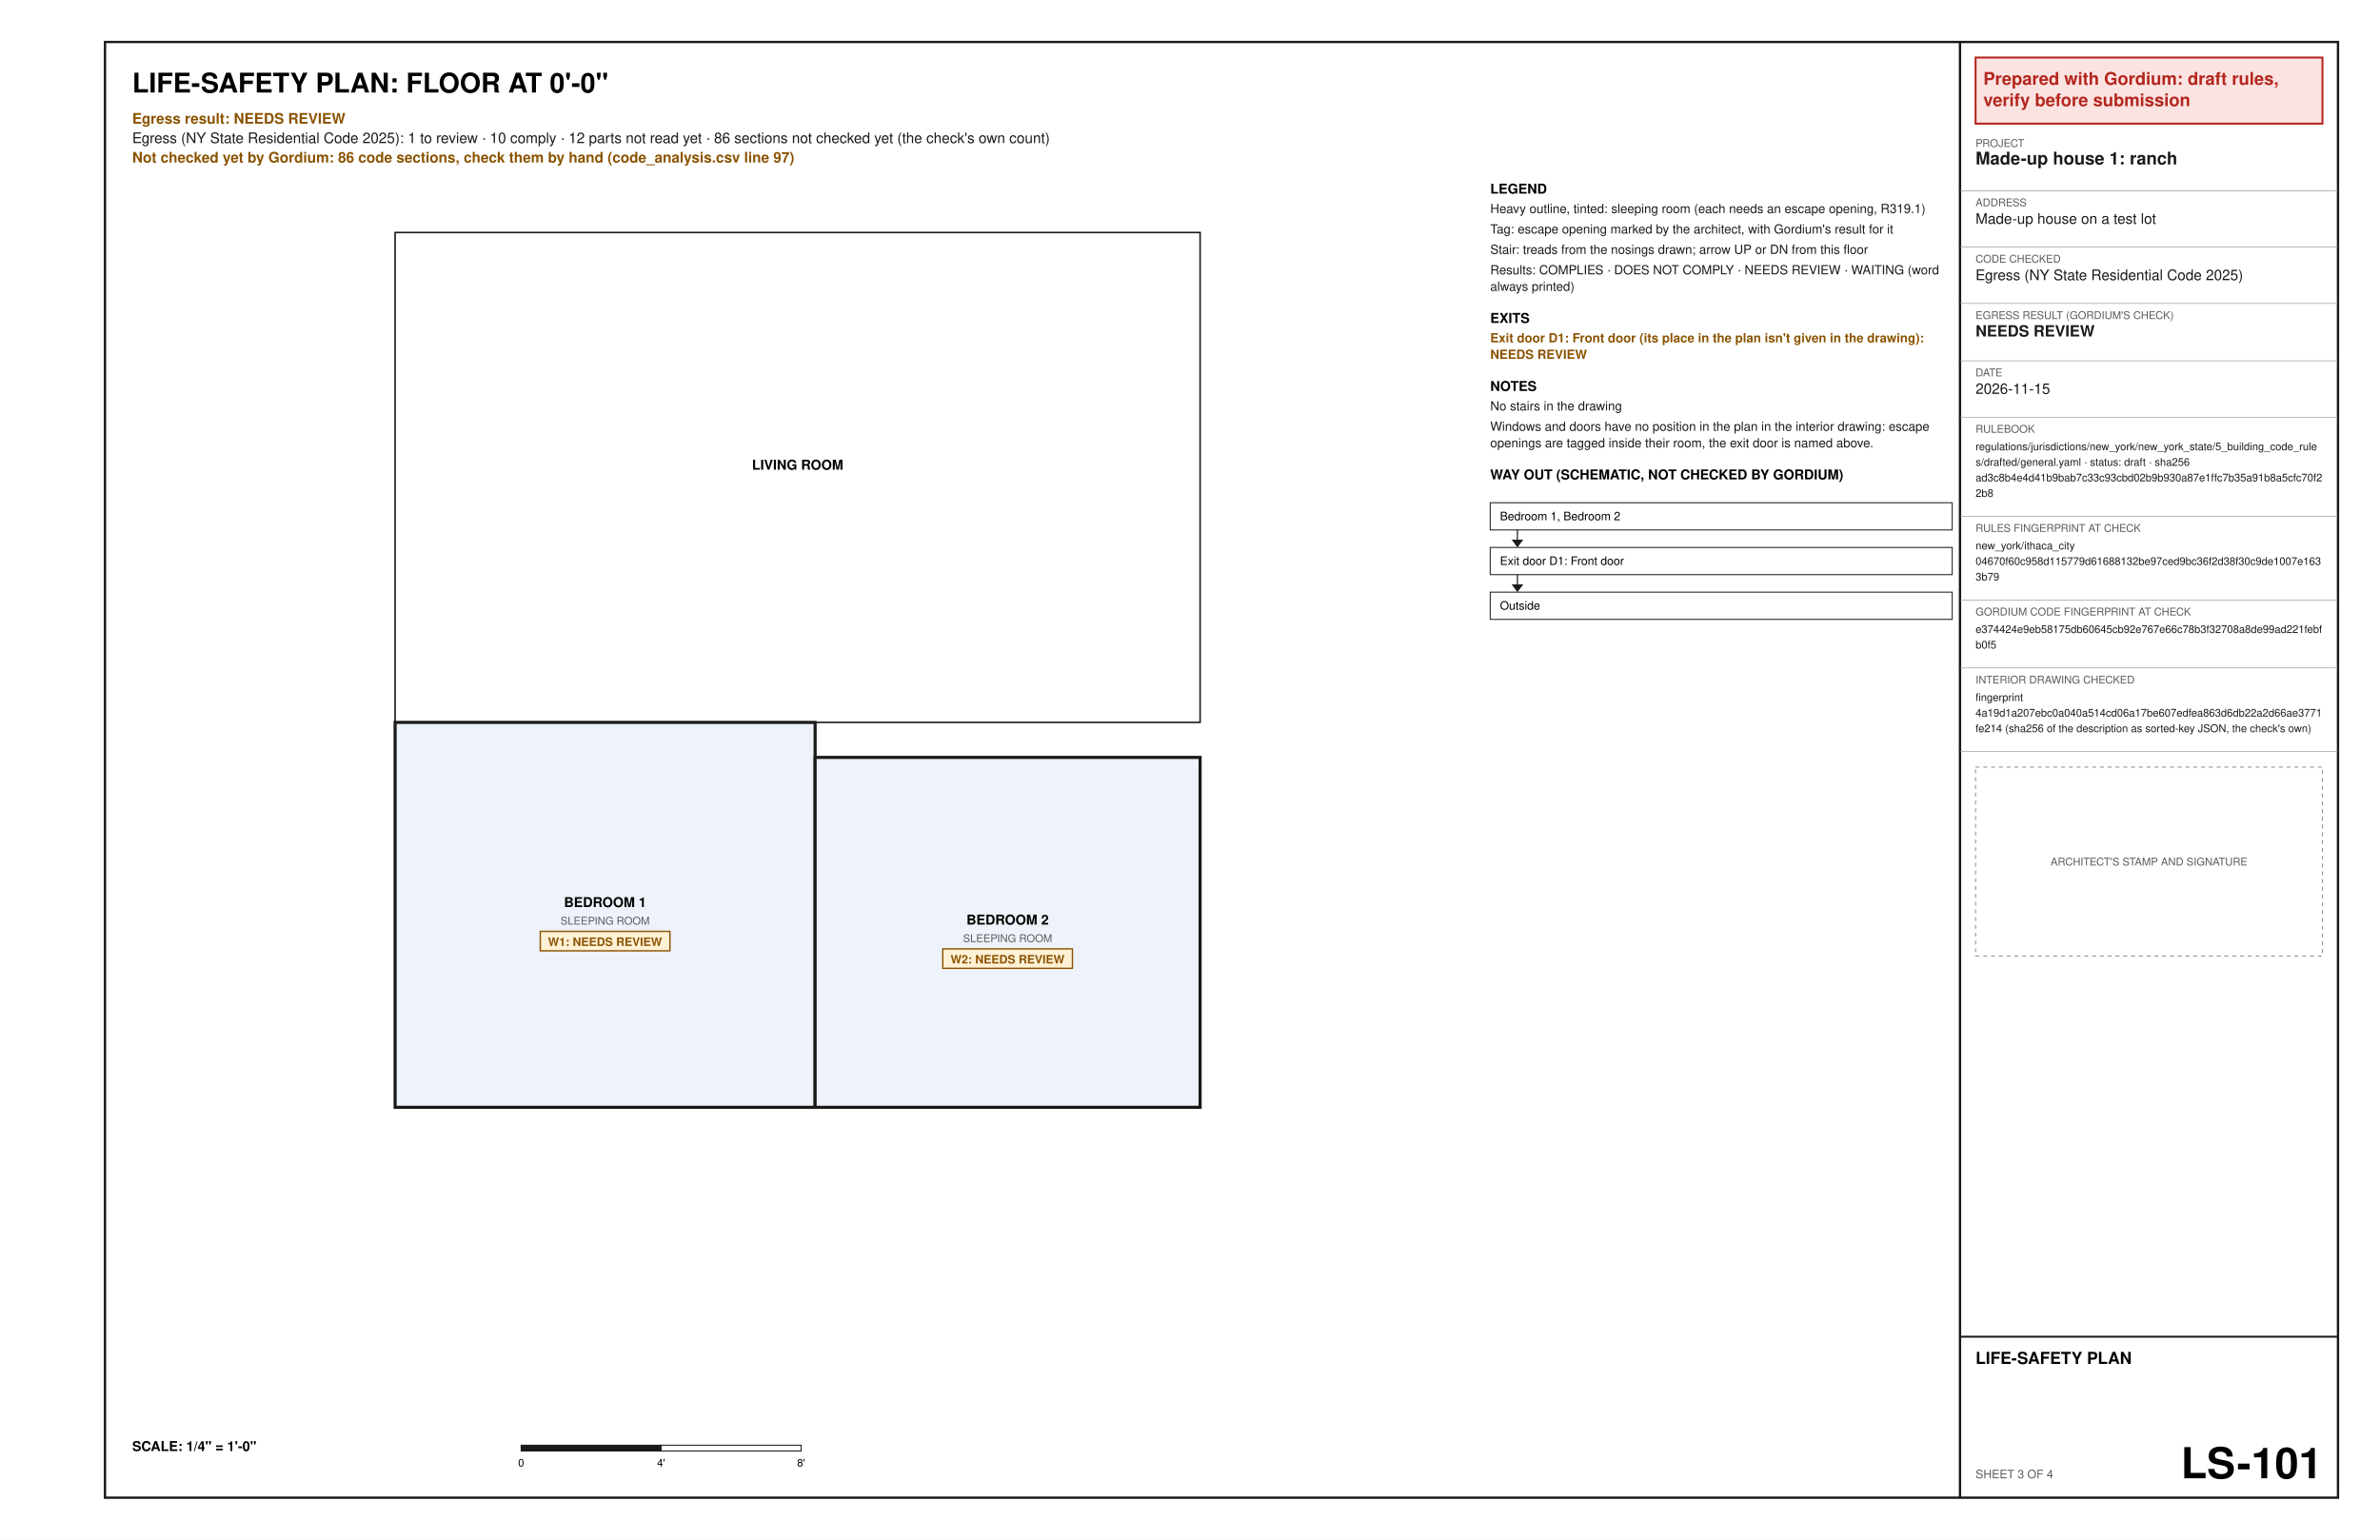
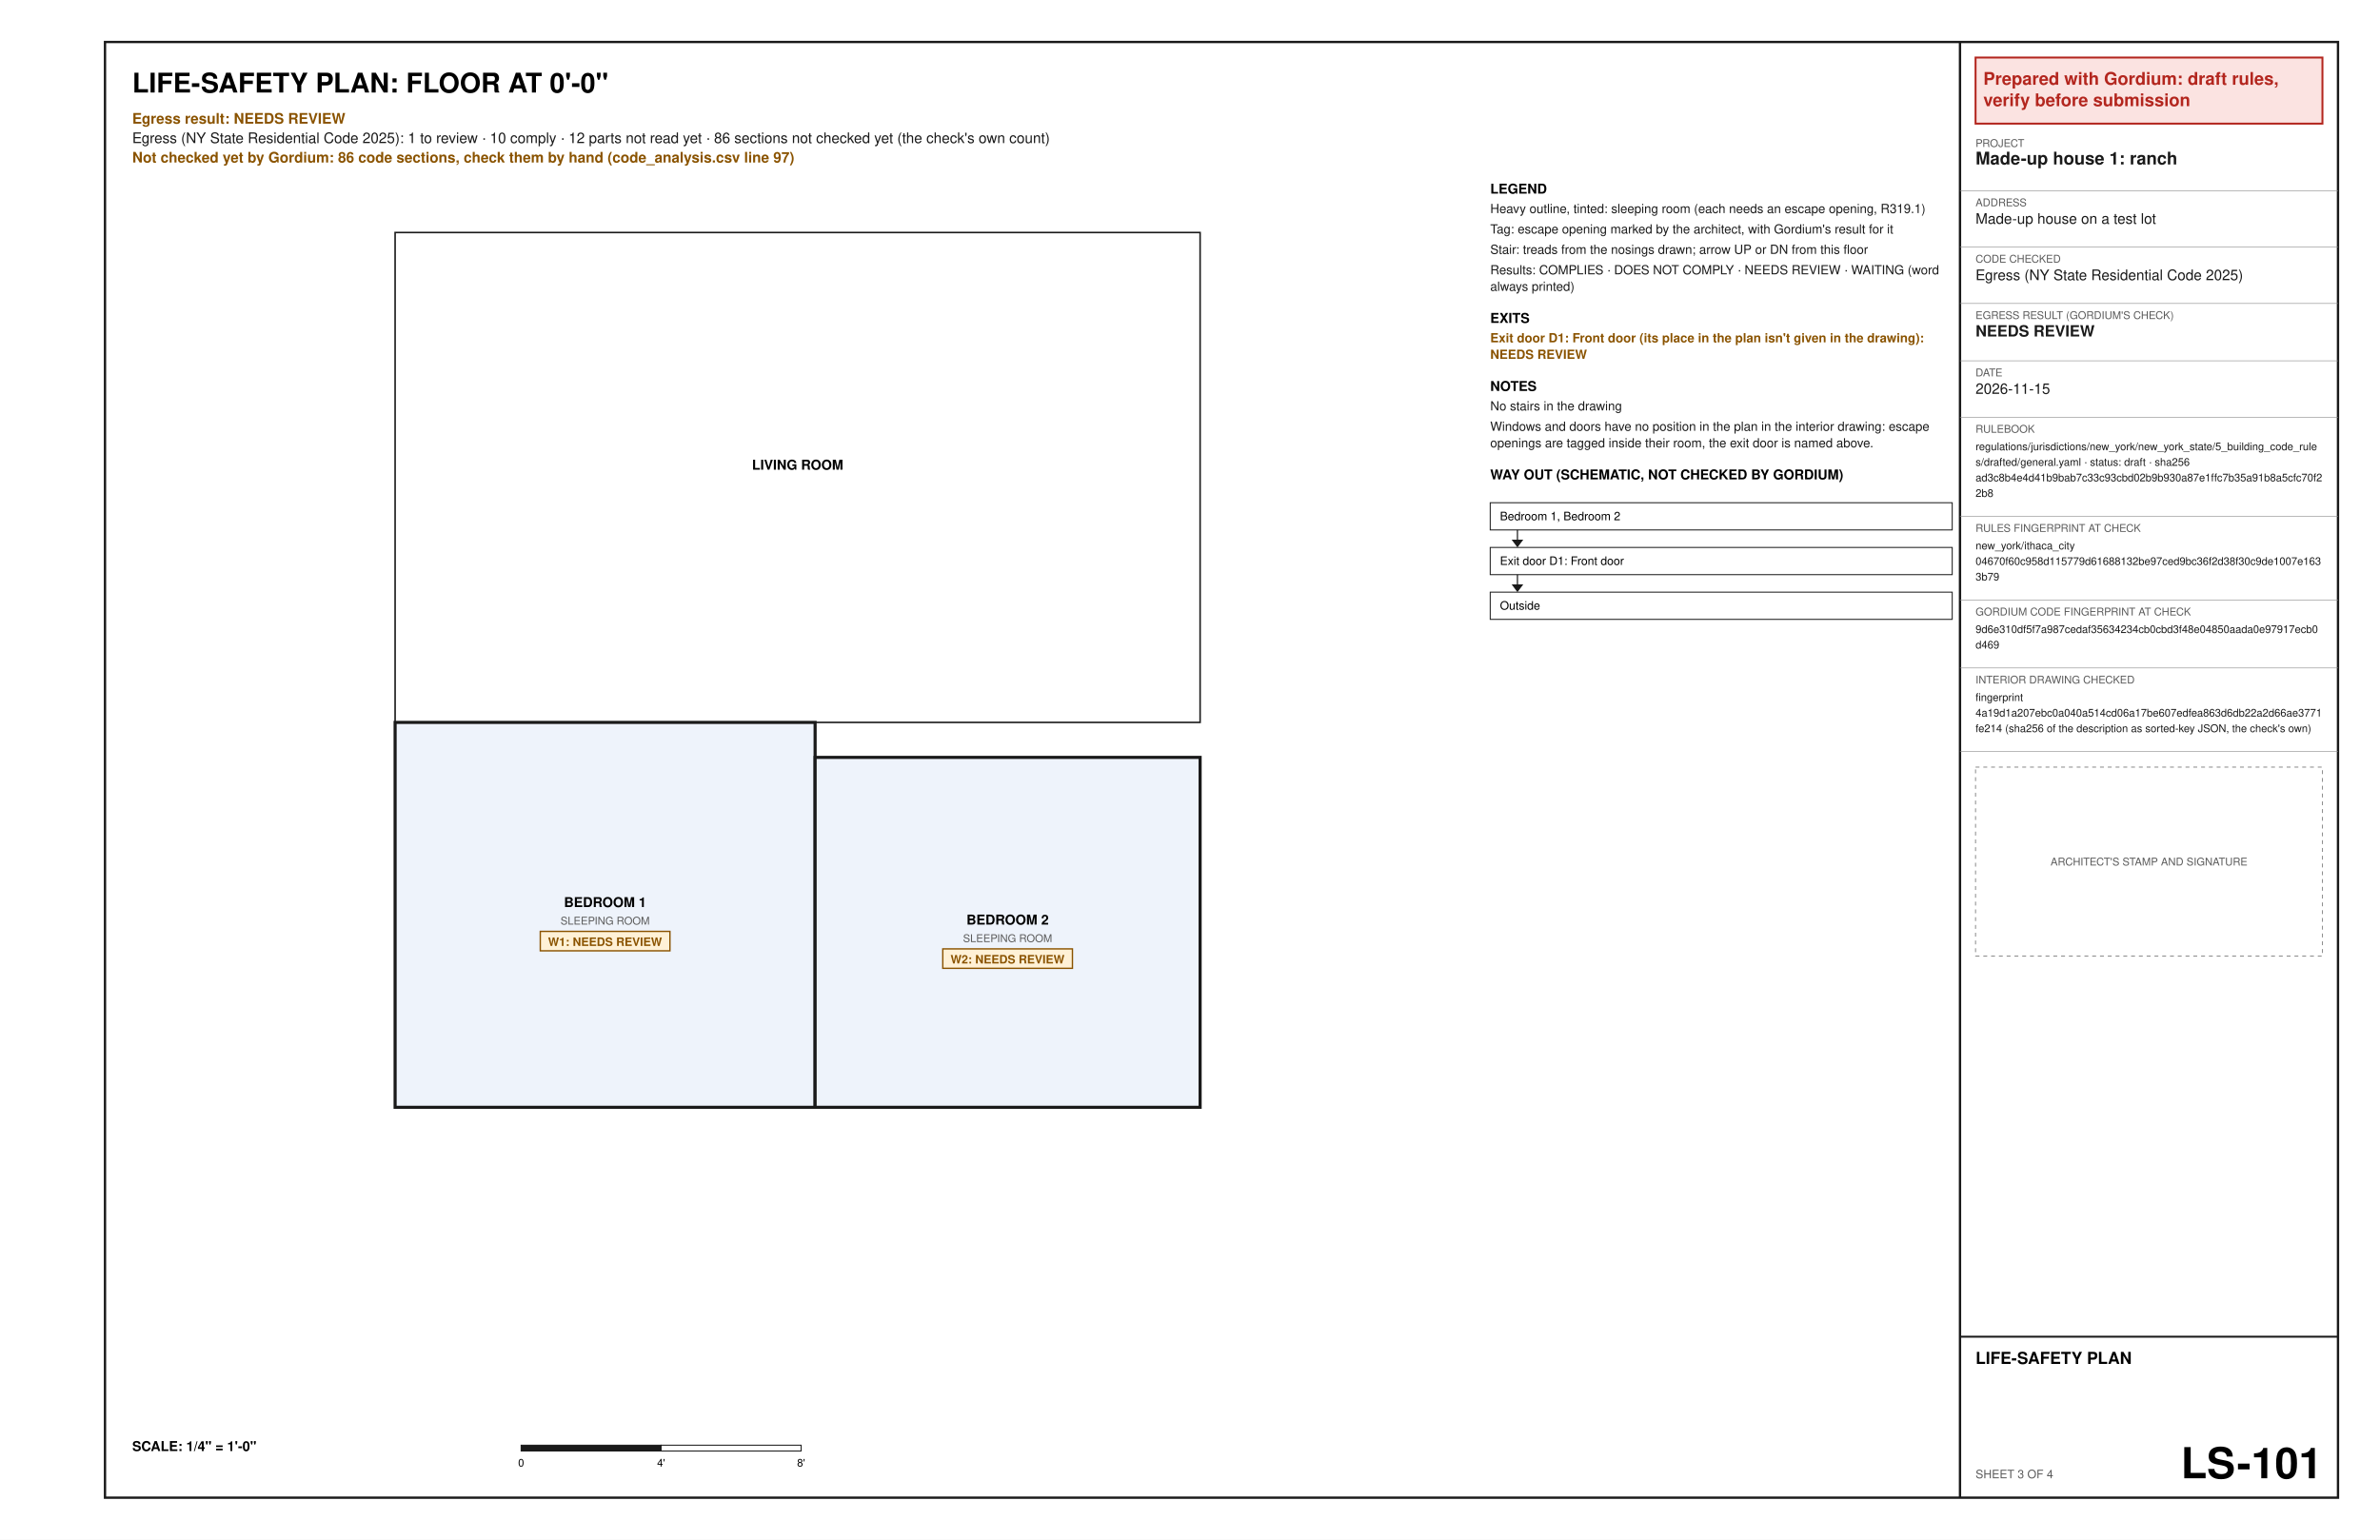
<svg xmlns="http://www.w3.org/2000/svg" width="17in" height="11in" viewBox="0 0 1224 792" font-family="Helvetica, Arial, sans-serif">
  <rect x="0" y="0" width="1224" height="792" fill="#ffffff" />
  <text x="68" y="47.6" font-size="14" font-weight="bold" text-anchor="start" fill="#000000" xml:space="preserve">LIFE-SAFETY PLAN: FLOOR AT 0'-0"</text>
  <text x="68" y="63.6" font-size="7.5" font-weight="bold" text-anchor="start" fill="#8a5300" xml:space="preserve">Egress result: NEEDS REVIEW</text>
  <text x="68" y="73.6" font-size="7.5" text-anchor="start" fill="#1a1a1a" xml:space="preserve">Egress (NY State Residential Code 2025): 1 to review · 10 comply · 12 parts not read yet · 86 sections not checked yet (the check's own count)</text>
  <text x="68" y="83.6" font-size="7.5" font-weight="bold" text-anchor="start" fill="#8a5300" xml:space="preserve">Not checked yet by Gordium: 86 code sections, check them by hand (code_analysis.csv line 97)</text>
  <polygon points="203.2,569.6 419.2,569.6 419.2,371.6 203.2,371.6" fill="#eef3fb" stroke="#1a1a1a" stroke-width="1.6" />
  <text x="311.2" y="466.6" font-size="7" font-weight="bold" text-anchor="middle" fill="#000000" xml:space="preserve">BEDROOM 1</text>
  <text x="311.2" y="475.6" font-size="5.5" text-anchor="middle" fill="#5a5a5a" xml:space="preserve">SLEEPING ROOM</text>
  <polygon points="277.86,479.1 344.54,479.1 344.54,489.1 277.86,489.1" fill="#fff1d6" stroke="#8a5300" stroke-width="0.7" />
  <text x="281.86" y="486.6" font-size="6" font-weight="bold" text-anchor="start" fill="#8a5300" xml:space="preserve">W1: NEEDS REVIEW</text>
  <polygon points="419.2,569.6 617.2,569.6 617.2,389.6 419.2,389.6" fill="#eef3fb" stroke="#1a1a1a" stroke-width="1.6" />
  <text x="518.2" y="475.6" font-size="7" font-weight="bold" text-anchor="middle" fill="#000000" xml:space="preserve">BEDROOM 2</text>
  <text x="518.2" y="484.6" font-size="5.5" text-anchor="middle" fill="#5a5a5a" xml:space="preserve">SLEEPING ROOM</text>
  <polygon points="484.86,488.1 551.54,488.1 551.54,498.1 484.86,498.1" fill="#fff1d6" stroke="#8a5300" stroke-width="0.7" />
  <text x="488.86" y="495.6" font-size="6" font-weight="bold" text-anchor="start" fill="#8a5300" xml:space="preserve">W2: NEEDS REVIEW</text>
  <polygon points="203.2,371.6 617.2,371.6 617.2,119.6 203.2,119.6" fill="none" stroke="#1a1a1a" stroke-width="0.8" />
  <text x="410.2" y="241.6" font-size="7" font-weight="bold" text-anchor="middle" fill="#000000" xml:space="preserve">LIVING ROOM</text>
  <text x="68" y="746.4" font-size="7" font-weight="bold" text-anchor="start" fill="#000000" xml:space="preserve">SCALE: 1/4" = 1'-0"</text>
  <polygon points="268,743.4 340,743.4 340,746.4 268,746.4" fill="#1a1a1a" stroke="#1a1a1a" stroke-width="0.5" />
  <polygon points="340,743.4 412,743.4 412,746.4 340,746.4" fill="#ffffff" stroke="#1a1a1a" stroke-width="0.5" />
  <text x="268" y="754.4" font-size="5.5" text-anchor="middle" fill="#000000" xml:space="preserve">0</text>
  <text x="340" y="754.4" font-size="5.5" text-anchor="middle" fill="#000000" xml:space="preserve">4'</text>
  <text x="412" y="754.4" font-size="5.5" text-anchor="middle" fill="#000000" xml:space="preserve">8'</text>
  <text x="766.4" y="99.6" font-size="7" font-weight="bold" text-anchor="start" fill="#000000" xml:space="preserve">LEGEND</text>
  <text x="766.4" y="109.6" font-size="6.5" text-anchor="start" fill="#1a1a1a" xml:space="preserve">Heavy outline, tinted: sleeping room (each needs an escape opening, R319.1)</text>
  <text x="766.4" y="120.1" font-size="6.5" text-anchor="start" fill="#1a1a1a" xml:space="preserve">Tag: escape opening marked by the architect, with Gordium's result for it</text>
  <text x="766.4" y="130.6" font-size="6.5" text-anchor="start" fill="#1a1a1a" xml:space="preserve">Stair: treads from the nosings drawn; arrow UP or DN from this floor</text>
  <text x="766.4" y="141.1" font-size="6.5" text-anchor="start" fill="#1a1a1a" xml:space="preserve">Results: COMPLIES · DOES NOT COMPLY · NEEDS REVIEW · WAITING (word</text>
  <text x="766.4" y="149.6" font-size="6.5" text-anchor="start" fill="#1a1a1a" xml:space="preserve">always printed)</text>
  <text x="766.4" y="166.1" font-size="7" font-weight="bold" text-anchor="start" fill="#000000" xml:space="preserve">EXITS</text>
  <text x="766.4" y="176.1" font-size="6.5" font-weight="bold" text-anchor="start" fill="#8a5300" xml:space="preserve">Exit door D1: Front door (its place in the plan isn't given in the drawing):</text>
  <text x="766.4" y="184.6" font-size="6.5" font-weight="bold" text-anchor="start" fill="#8a5300" xml:space="preserve">NEEDS REVIEW</text>
  <text x="766.4" y="201.1" font-size="7" font-weight="bold" text-anchor="start" fill="#000000" xml:space="preserve">NOTES</text>
  <text x="766.4" y="211.1" font-size="6.5" text-anchor="start" fill="#1a1a1a" xml:space="preserve">No stairs in the drawing</text>
  <text x="766.4" y="221.6" font-size="6.5" text-anchor="start" fill="#1a1a1a" xml:space="preserve">Windows and doors have no position in the plan in the interior drawing: escape</text>
  <text x="766.4" y="230.1" font-size="6.5" text-anchor="start" fill="#1a1a1a" xml:space="preserve">openings are tagged inside their room, the exit door is named above.</text>
  <text x="766.4" y="246.6" font-size="7" font-weight="bold" text-anchor="start" fill="#000000" xml:space="preserve">WAY OUT (SCHEMATIC, NOT CHECKED BY GORDIUM)</text>
  <polygon points="766.4,258.6 1004,258.6 1004,272.6 766.4,272.6" fill="none" stroke="#1a1a1a" stroke-width="0.5" />
  <text x="771.4" y="267.6" font-size="6" text-anchor="start" fill="#000000" xml:space="preserve">Bedroom 1, Bedroom 2</text>
  <line x1="780.4" y1="272.6" x2="780.4" y2="280.6" stroke="#1a1a1a" stroke-width="0.6" />
  <polygon points="777.4,277.6 783.4,277.6 780.4,281.6" fill="#1a1a1a" />
  <polygon points="766.4,281.6 1004,281.6 1004,295.6 766.4,295.6" fill="none" stroke="#1a1a1a" stroke-width="0.5" />
  <text x="771.4" y="290.6" font-size="6" text-anchor="start" fill="#000000" xml:space="preserve">Exit door D1: Front door</text>
  <line x1="780.4" y1="295.6" x2="780.4" y2="303.6" stroke="#1a1a1a" stroke-width="0.6" />
  <polygon points="777.4,300.6 783.4,300.6 780.4,304.6" fill="#1a1a1a" />
  <polygon points="766.4,304.6 1004,304.6 1004,318.6 766.4,318.6" fill="none" stroke="#1a1a1a" stroke-width="0.5" />
  <text x="771.4" y="313.6" font-size="6" text-anchor="start" fill="#000000" xml:space="preserve">Outside</text>
  <polygon points="54,21.6 1202.4,21.6 1202.4,770.4 54,770.4" fill="none" stroke="#1a1a1a" stroke-width="1.2" />
  <line x1="1008" y1="21.6" x2="1008" y2="770.4" stroke="#1a1a1a" stroke-width="1.2" />
  <polygon points="1016,29.6 1194.4,29.6 1194.4,63.6 1016,63.6" fill="#fbe3e1" stroke="#b3261e" stroke-width="1" />
  <text x="1020" y="43.6" font-size="9" font-weight="bold" text-anchor="start" fill="#b3261e" xml:space="preserve">Prepared with Gordium: draft rules,</text>
  <text x="1020" y="54.6" font-size="9" font-weight="bold" text-anchor="start" fill="#b3261e" xml:space="preserve">verify before submission</text>
  <text x="1016" y="75.6" font-size="5.5" text-anchor="start" fill="#5a5a5a" xml:space="preserve">PROJECT</text>
  <text x="1016" y="84.6" font-size="9" font-weight="bold" text-anchor="start" fill="#1a1a1a" xml:space="preserve">Made-up house 1: ranch</text>
  <line x1="1008" y1="98.1" x2="1202.4" y2="98.1" stroke="#8c8c8c" stroke-width="0.3" />
  <text x="1016" y="106.1" font-size="5.5" text-anchor="start" fill="#5a5a5a" xml:space="preserve">ADDRESS</text>
  <text x="1016" y="115.1" font-size="7.5" text-anchor="start" fill="#1a1a1a" xml:space="preserve">Made-up house on a test lot</text>
  <line x1="1008" y1="127.1" x2="1202.4" y2="127.1" stroke="#8c8c8c" stroke-width="0.3" />
  <text x="1016" y="135.1" font-size="5.5" text-anchor="start" fill="#5a5a5a" xml:space="preserve">CODE CHECKED</text>
  <text x="1016" y="144.1" font-size="7.5" text-anchor="start" fill="#1a1a1a" xml:space="preserve">Egress (NY State Residential Code 2025)</text>
  <line x1="1008" y1="156.1" x2="1202.4" y2="156.1" stroke="#8c8c8c" stroke-width="0.3" />
  <text x="1016" y="164.1" font-size="5.5" text-anchor="start" fill="#5a5a5a" xml:space="preserve">EGRESS RESULT (GORDIUM'S CHECK)</text>
  <text x="1016" y="173.1" font-size="8" font-weight="bold" text-anchor="start" fill="#1a1a1a" xml:space="preserve">NEEDS REVIEW</text>
  <line x1="1008" y1="185.6" x2="1202.4" y2="185.6" stroke="#8c8c8c" stroke-width="0.3" />
  <text x="1016" y="193.6" font-size="5.5" text-anchor="start" fill="#5a5a5a" xml:space="preserve">DATE</text>
  <text x="1016" y="202.6" font-size="7.5" text-anchor="start" fill="#1a1a1a" xml:space="preserve">2026-11-15</text>
  <line x1="1008" y1="214.6" x2="1202.4" y2="214.6" stroke="#8c8c8c" stroke-width="0.3" />
  <text x="1016" y="222.6" font-size="5.5" text-anchor="start" fill="#5a5a5a" xml:space="preserve">RULEBOOK</text>
  <text x="1016" y="231.6" font-size="5.5" text-anchor="start" fill="#1a1a1a" xml:space="preserve">regulations/jurisdictions/new_york/new_york_state/5_building_code_rule</text>
  <text x="1016" y="239.6" font-size="5.5" text-anchor="start" fill="#1a1a1a" xml:space="preserve">s/drafted/general.yaml · status: draft · sha256</text>
  <text x="1016" y="247.6" font-size="5.5" text-anchor="start" fill="#1a1a1a" xml:space="preserve">ad3c8b4e4d41b9bab7c33c93cbd02b9b930a87e1ffc7b35a91b8a5cfc70f2</text>
  <text x="1016" y="255.6" font-size="5.5" text-anchor="start" fill="#1a1a1a" xml:space="preserve">2b8</text>
  <line x1="1008" y1="265.6" x2="1202.4" y2="265.6" stroke="#8c8c8c" stroke-width="0.3" />
  <text x="1016" y="273.6" font-size="5.5" text-anchor="start" fill="#5a5a5a" xml:space="preserve">RULES FINGERPRINT AT CHECK</text>
  <text x="1016" y="282.6" font-size="5.5" text-anchor="start" fill="#1a1a1a" xml:space="preserve">new_york/ithaca_city</text>
  <text x="1016" y="290.6" font-size="5.5" text-anchor="start" fill="#1a1a1a" xml:space="preserve">04670f60c958d115779d61688132be97ced9bc36f2d38f30c9de1007e163</text>
  <text x="1016" y="298.6" font-size="5.5" text-anchor="start" fill="#1a1a1a" xml:space="preserve">3b79</text>
  <line x1="1008" y1="308.6" x2="1202.4" y2="308.6" stroke="#8c8c8c" stroke-width="0.3" />
  <text x="1016" y="316.6" font-size="5.5" text-anchor="start" fill="#5a5a5a" xml:space="preserve">GORDIUM CODE FINGERPRINT AT CHECK</text>
-   <text x="1016" y="325.6" font-size="5.5" text-anchor="start" fill="#1a1a1a" xml:space="preserve">e374424e9eb58175db60645cb92e767e66c78b3f32708a8de99ad221febf</text>
-   <text x="1016" y="333.6" font-size="5.5" text-anchor="start" fill="#1a1a1a" xml:space="preserve">b0f5</text>
+   <text x="1016" y="325.6" font-size="5.5" text-anchor="start" fill="#1a1a1a" xml:space="preserve">9d6e310df5f7a987cedaf35634234cb0cbd3f48e04850aada0e97917ecb0</text>
+   <text x="1016" y="333.6" font-size="5.5" text-anchor="start" fill="#1a1a1a" xml:space="preserve">d469</text>
  <line x1="1008" y1="343.6" x2="1202.4" y2="343.6" stroke="#8c8c8c" stroke-width="0.3" />
  <text x="1016" y="351.6" font-size="5.5" text-anchor="start" fill="#5a5a5a" xml:space="preserve">INTERIOR DRAWING CHECKED</text>
  <text x="1016" y="360.6" font-size="5.5" text-anchor="start" fill="#1a1a1a" xml:space="preserve">fingerprint</text>
  <text x="1016" y="368.6" font-size="5.5" text-anchor="start" fill="#1a1a1a" xml:space="preserve">4a19d1a207ebc0a040a514cd06a17be607edfea863d6db22a2d66ae3771</text>
  <text x="1016" y="376.6" font-size="5.5" text-anchor="start" fill="#1a1a1a" xml:space="preserve">fe214 (sha256 of the description as sorted-key JSON, the check's own)</text>
  <line x1="1008" y1="386.6" x2="1202.4" y2="386.6" stroke="#8c8c8c" stroke-width="0.3" />
  <polygon points="1016,394.6 1194.4,394.6 1194.4,491.8 1016,491.8" fill="none" stroke="#8c8c8c" stroke-width="0.5" stroke-dasharray="2 2" />
  <text x="1105.2" y="445.2" font-size="5.5" text-anchor="middle" fill="#5a5a5a" xml:space="preserve">ARCHITECT'S STAMP AND SIGNATURE</text>
  <line x1="1008" y1="687.6" x2="1202.4" y2="687.6" stroke="#1a1a1a" stroke-width="1" />
  <text x="1016" y="701.6" font-size="8.5" font-weight="bold" text-anchor="start" fill="#000000" xml:space="preserve">LIFE-SAFETY PLAN</text>
  <text x="1016" y="760.4" font-size="6" text-anchor="start" fill="#5a5a5a" xml:space="preserve">SHEET 3 OF 4</text>
  <text x="1194.4" y="760.4" font-size="22" font-weight="bold" text-anchor="end" fill="#000000" xml:space="preserve">LS-101</text>
</svg>
